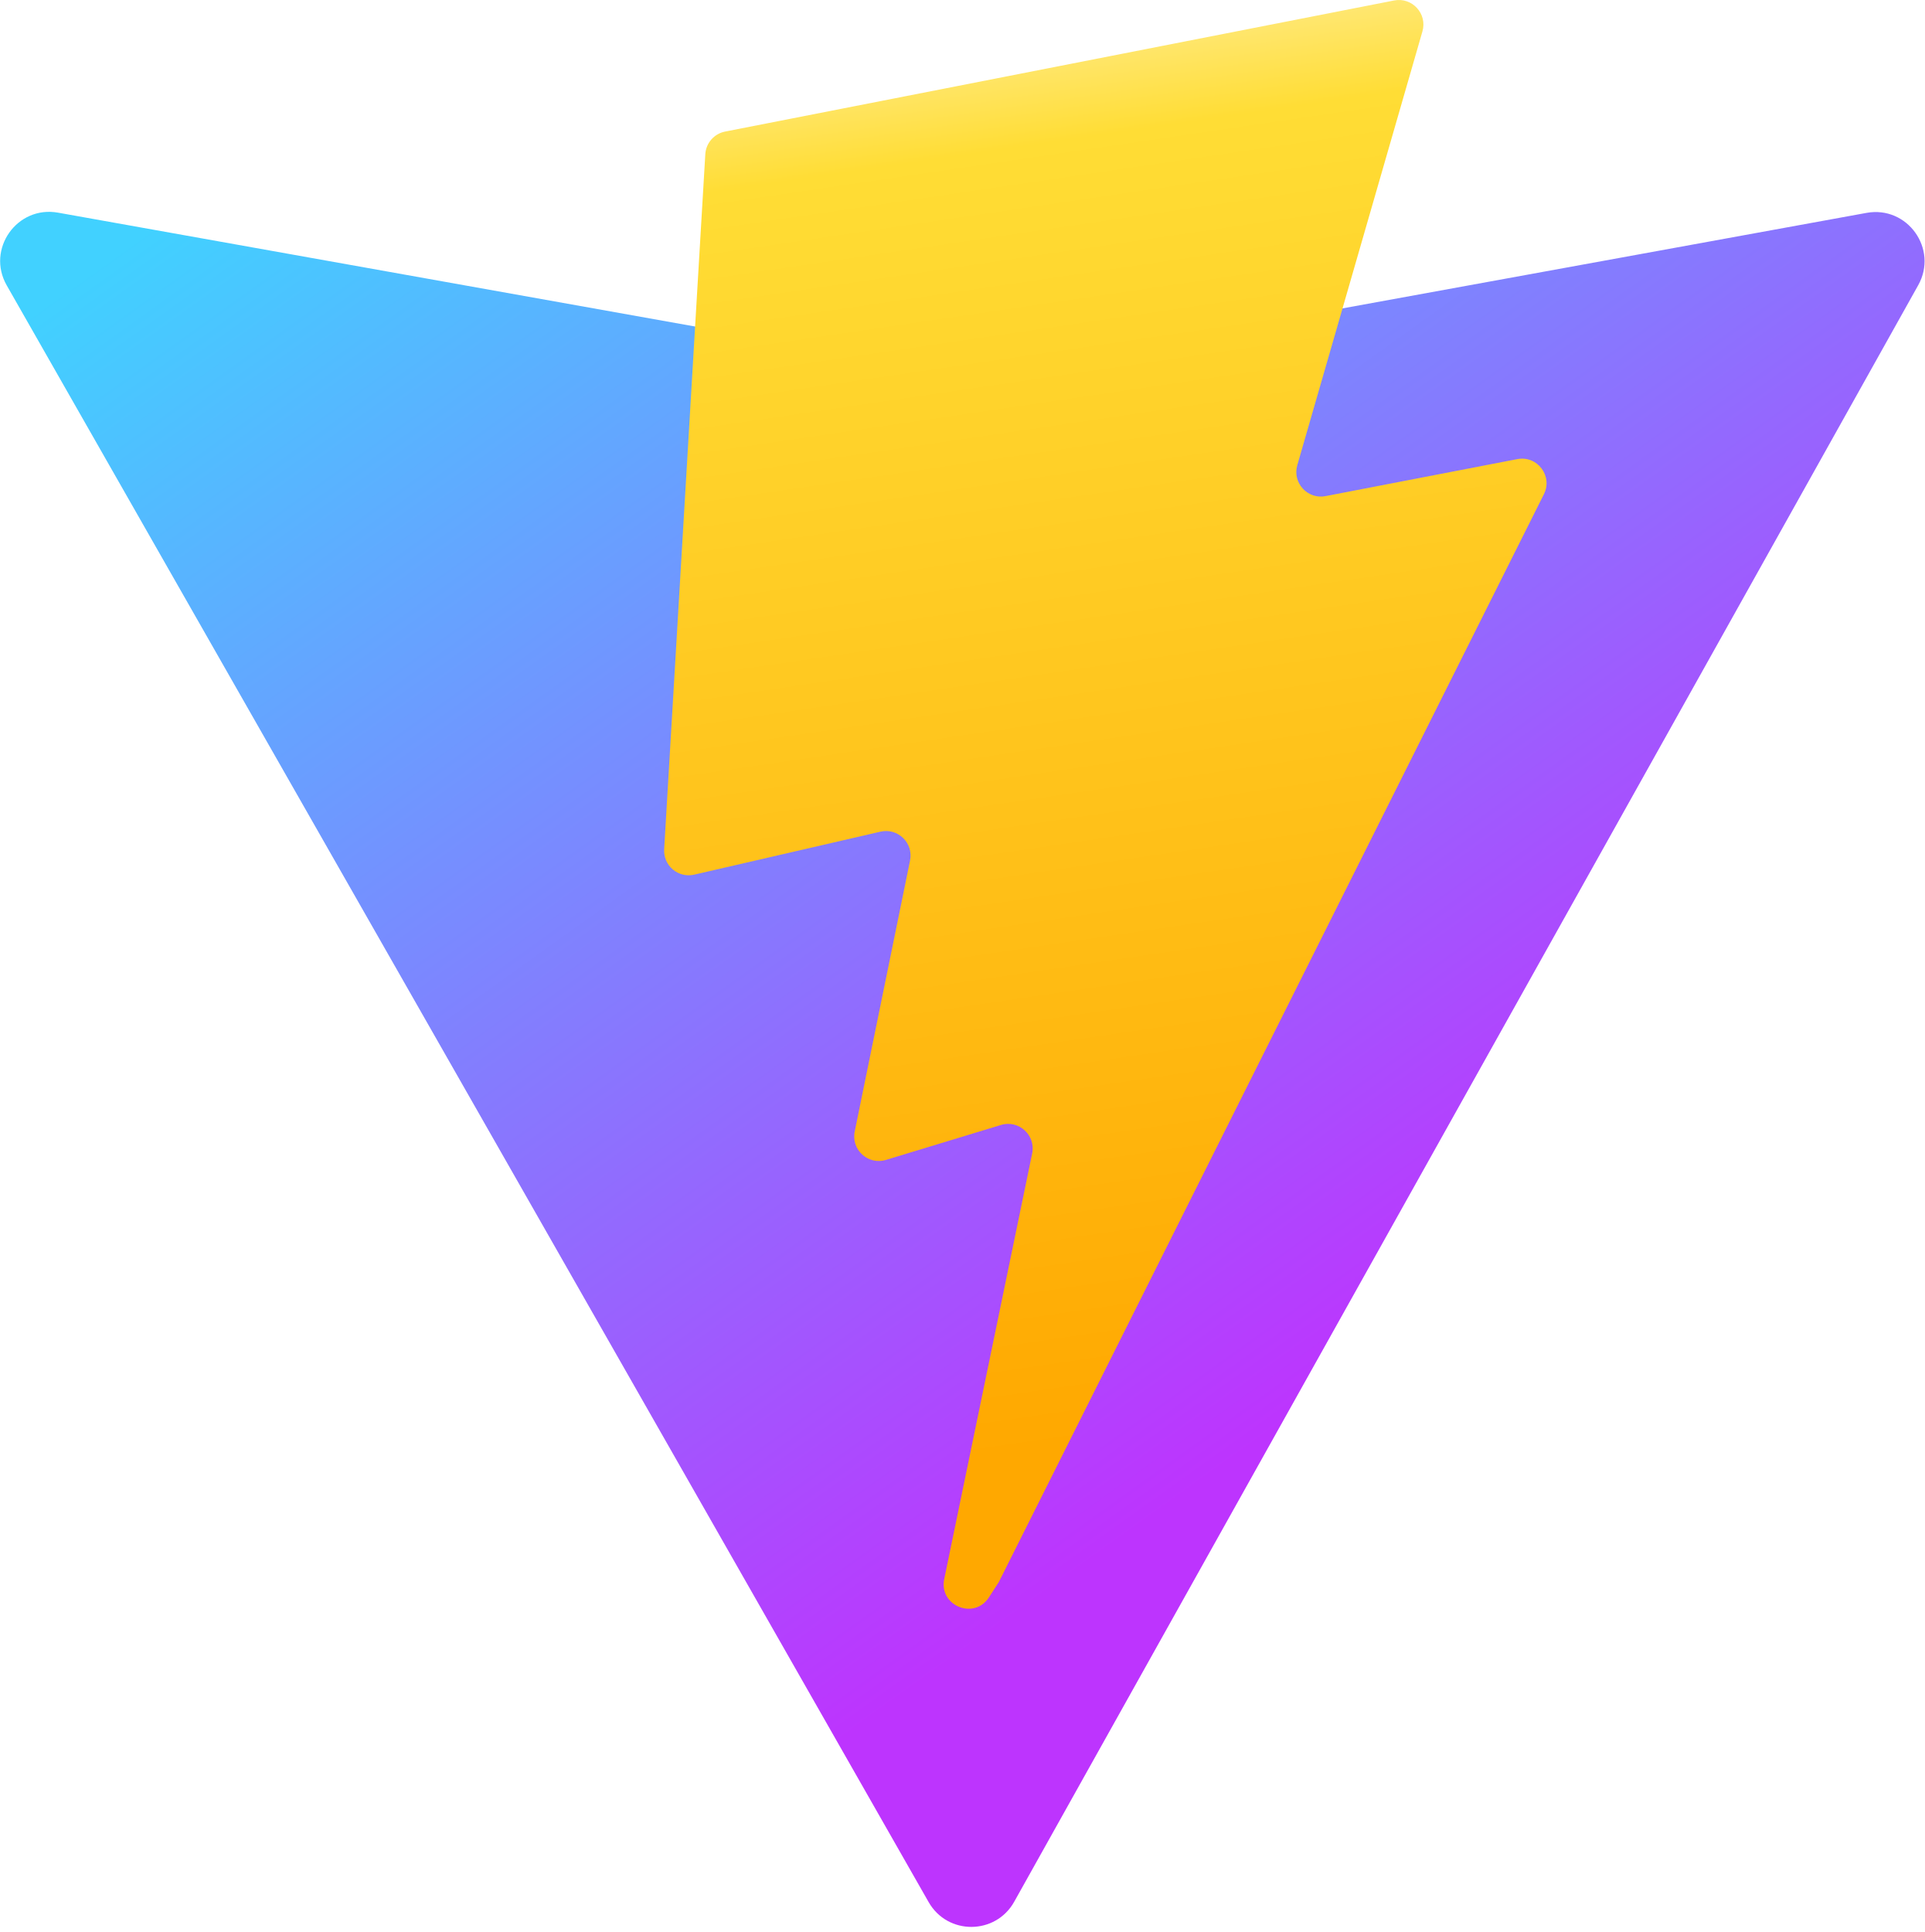
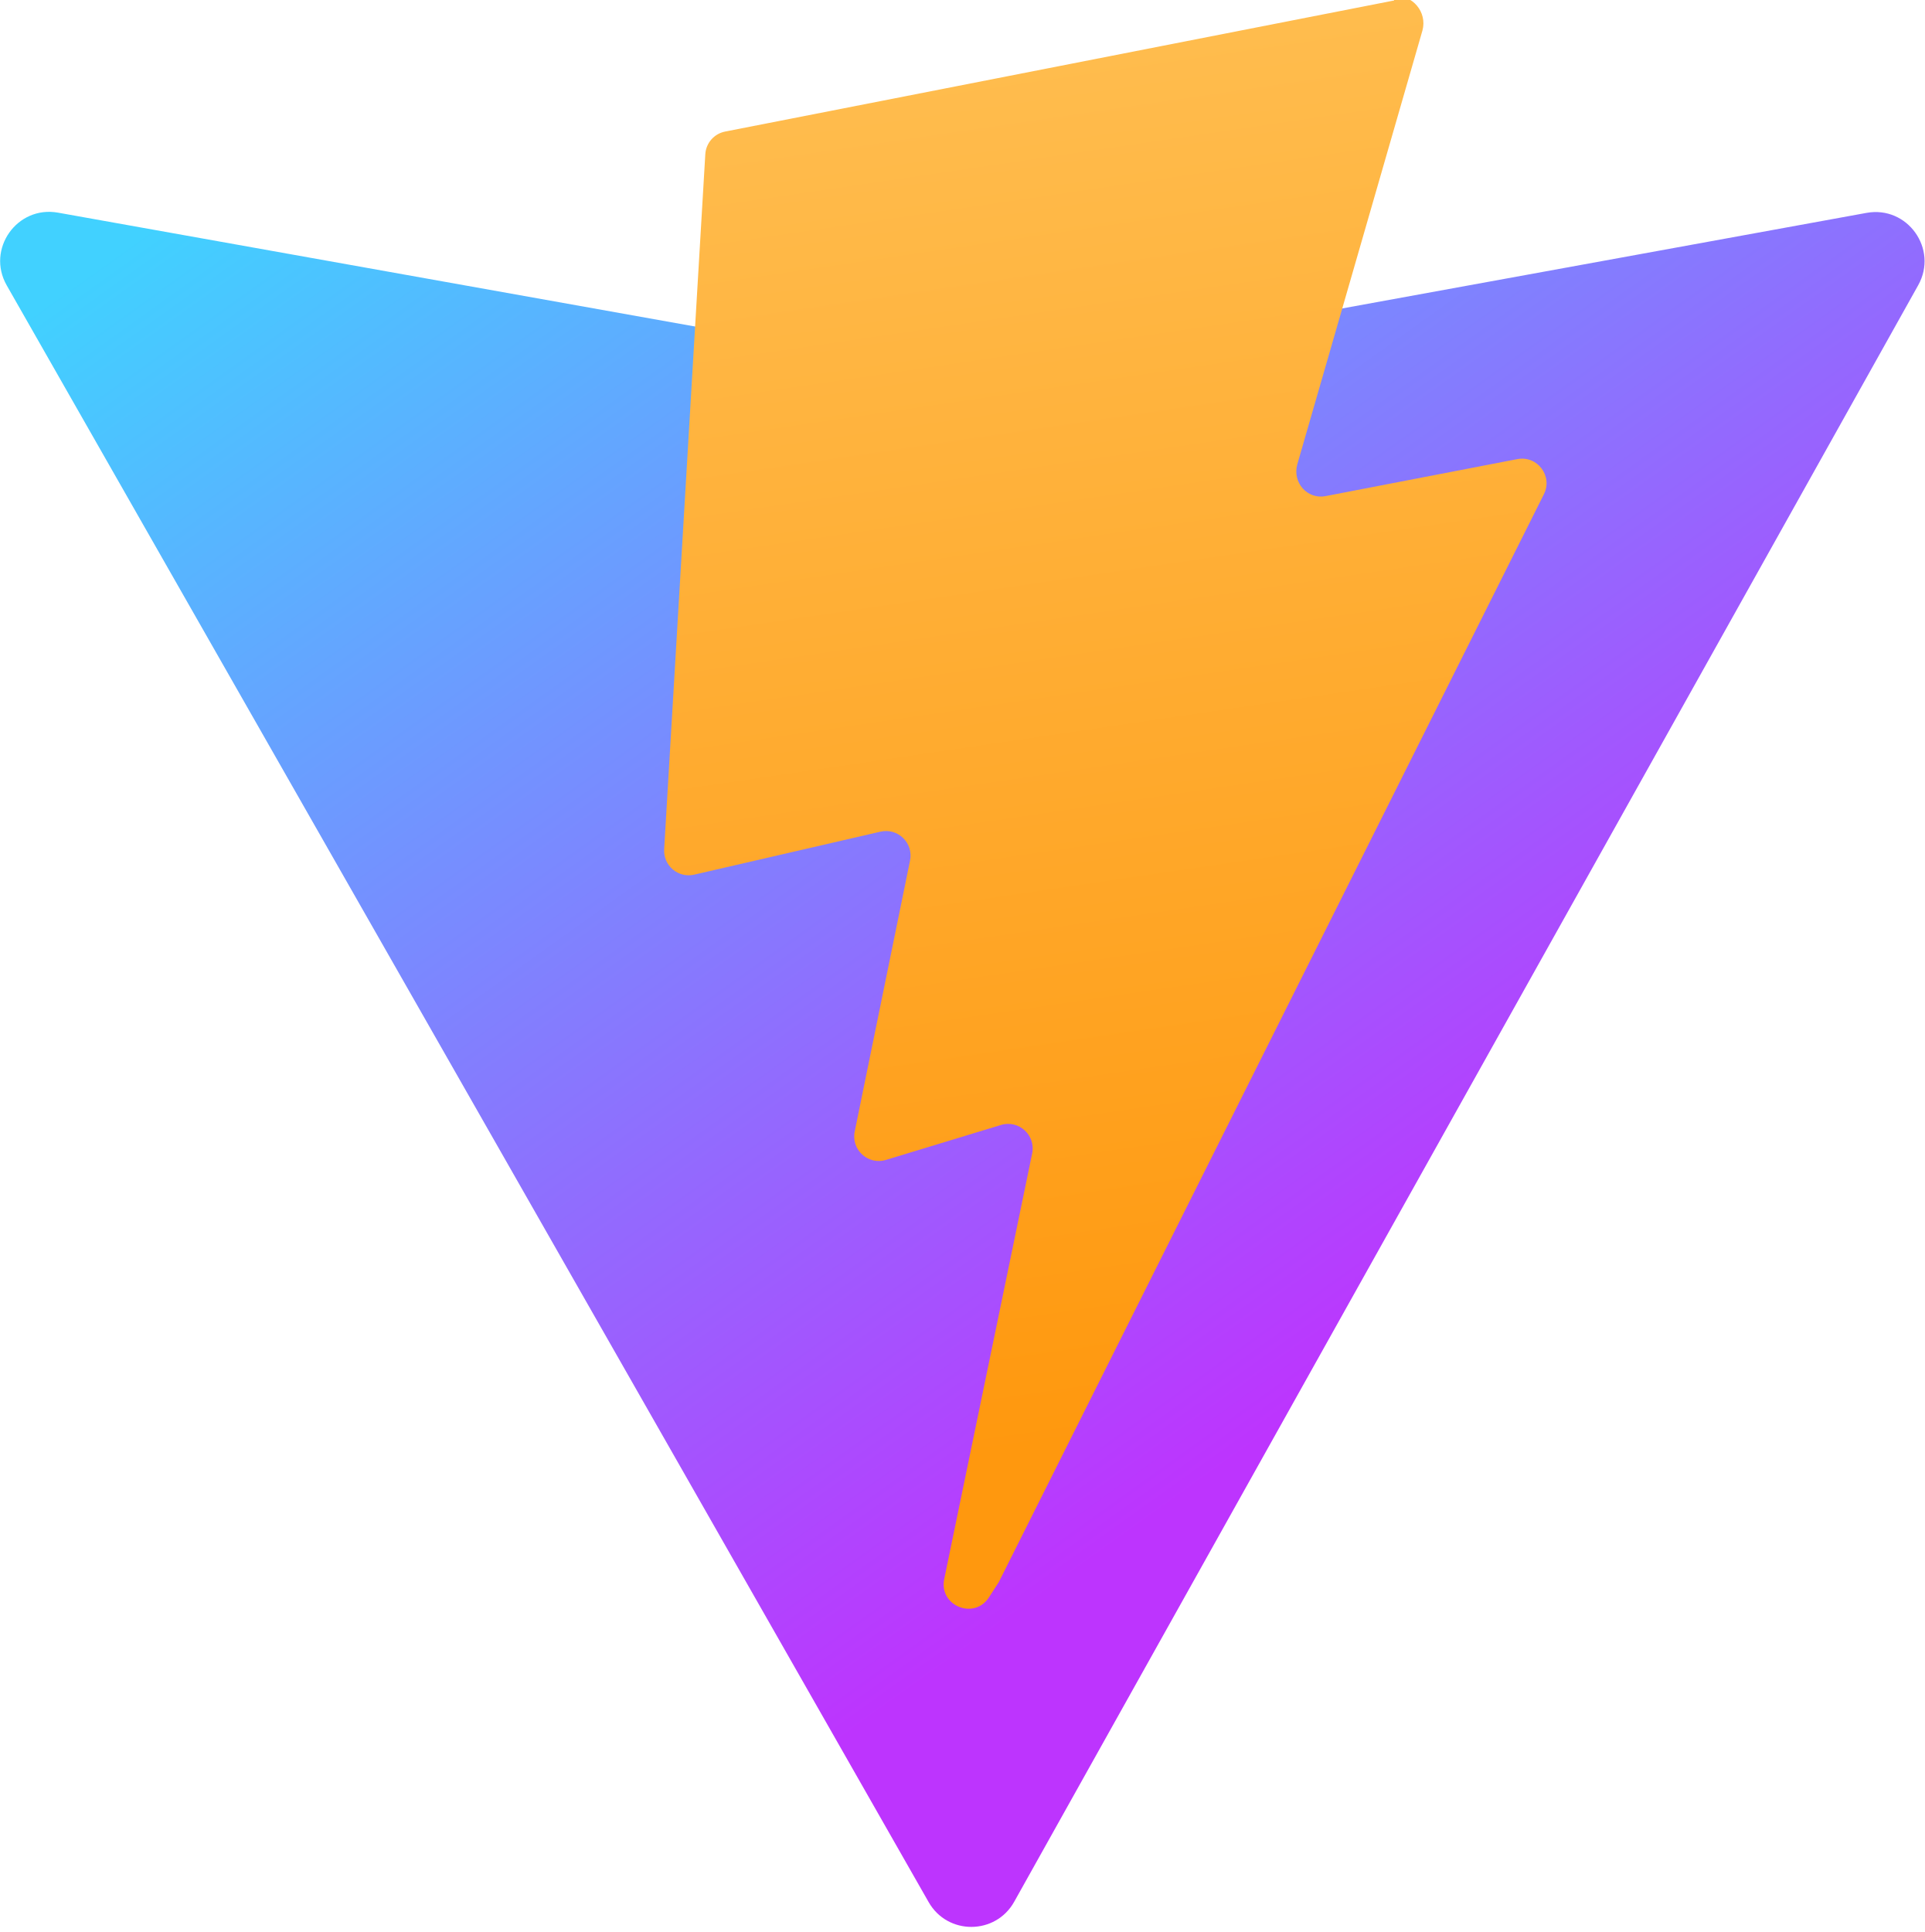
<svg xmlns="http://www.w3.org/2000/svg" aria-hidden="true" role="img" class="iconify iconify--logos" width="31.88" height="32" preserveAspectRatio="xMidYMid meet" viewBox="0 0 256 257">
  <defs>
-     <linearGradient id="IconifyId1813088fe1fbc01fb466" x1="-.828%" x2="57.636%" y1="7.652%" y2="78.411%">
+     <linearGradient id="IconifyId1813088fe1fbc01fb466" x1="-.828%" x2="57.636%" y1="7.652%" y2="78.411%" gradientUnits="objectBoundingBox">
      <stop offset="0%" stop-color="#41D1FF" />
      <stop offset="100%" stop-color="#BD34FE" />
    </linearGradient>
-     <linearGradient id="IconifyId1813088fe1fbc01fb467" x1="43.376%" x2="50.316%" y1="2.242%" y2="89.03%">
-       <stop offset="0%" stop-color="#FFEA83" />
-       <stop offset="8.333%" stop-color="#FFDD35" />
-       <stop offset="100%" stop-color="#FFA800" />
+     <linearGradient id="IconifyId1813088fe1fbc01fb467" x1="43.376%" x2="50.316%" y1="2.242%" y2="89.03%" gradientUnits="objectBoundingBox">
+       <stop offset="0%" stop-color="#FFBD4F" />
+       <stop offset="100%" stop-color="#FF980E" />
    </linearGradient>
  </defs>
  <path fill="url(#IconifyId1813088fe1fbc01fb466)" d="M255.153 37.938L134.897 252.976c-2.483 4.44-8.862 4.466-11.382.048L.875 37.958c-2.746-4.814 1.371-10.646 6.827-9.67l120.385 21.517a6.537 6.537 0 0 0 2.322-.004l117.867-21.483c5.438-.991 9.574 4.796 6.877 9.62Z" />
-   <path fill="url(#IconifyId1813088fe1fbc01fb467)" d="M185.432.063L96.44 17.501a3.268 3.268 0 0 0-2.634 3.014l-5.474 92.456a3.268 3.268 0 0 0 3.997 3.378l24.777-5.718c2.318-.535 4.413 1.507 3.936 3.838l-7.361 36.047c-.495 2.426 1.782 4.5 4.151 3.78l15.304-4.649c2.372-.72 4.652 1.36 4.15 3.788l-11.698 56.621c-.732 3.542 3.979 5.473 5.943 2.437l1.313-2.028l72.516-144.72c1.215-2.423-.88-5.186-3.54-4.672l-25.505 4.922c-2.396.462-4.435-1.77-3.759-4.114l16.646-57.705c.677-2.35-1.37-4.583-3.769-4.113Z" />
+   <path fill="url(#IconifyId1813088fe1fbc01fb467)" d="M185.432.063L96.44 17.501a3.268 3.268 0 0 0-2.634 3.014l-5.474 92.456a3.268 3.268 0 0 0 3.997 3.378l24.777-5.718c2.318-.535 4.413 1.507 3.936 3.838l-7.361 36.047c-.495 2.426 1.782 4.5 4.151 3.78l15.304-4.649c2.372-.72 4.652 1.36 4.15 3.788l-11.698 56.621c-.732 3.542 3.979 5.473 5.943 2.437l1.313-2.028l72.516-144.72c1.215-2.423-.88-5.186-3.54-4.672l-25.505 4.922c-2.396.462-4.435-1.77-3.759-4.228l16.646-57.705c.677-2.45-1.37-4.868-3.769-4.516Z" />
</svg>
